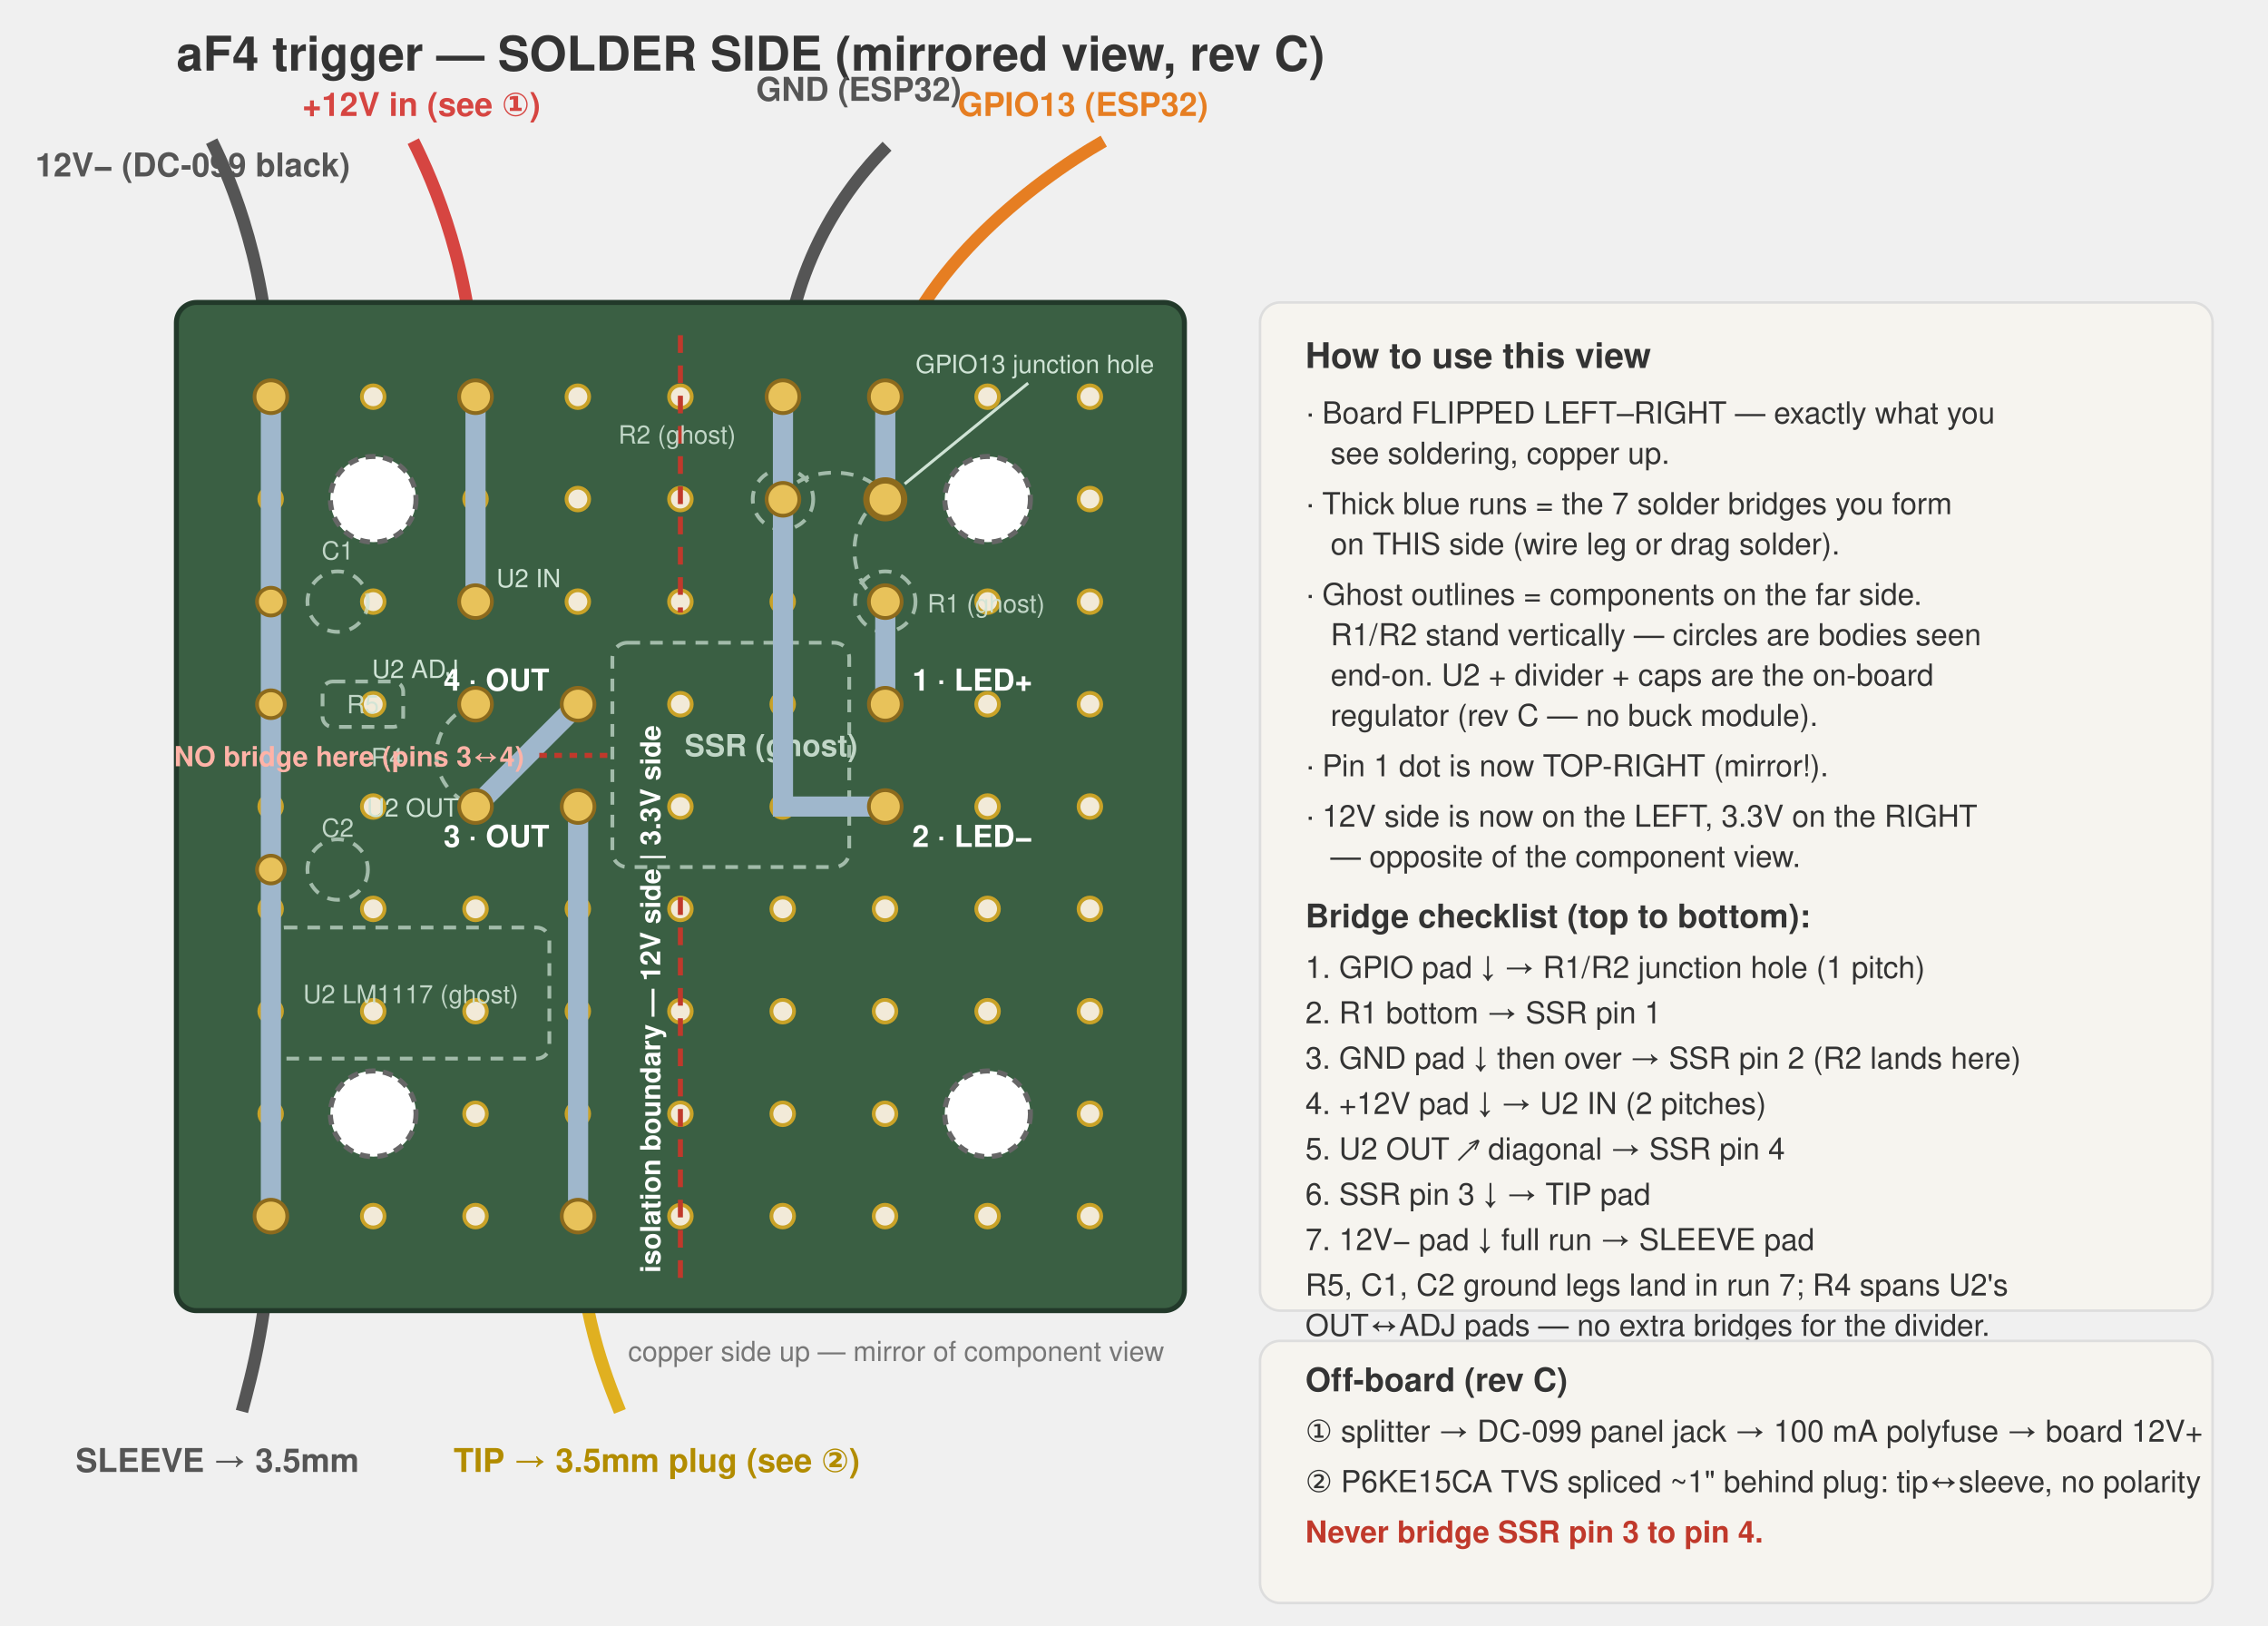
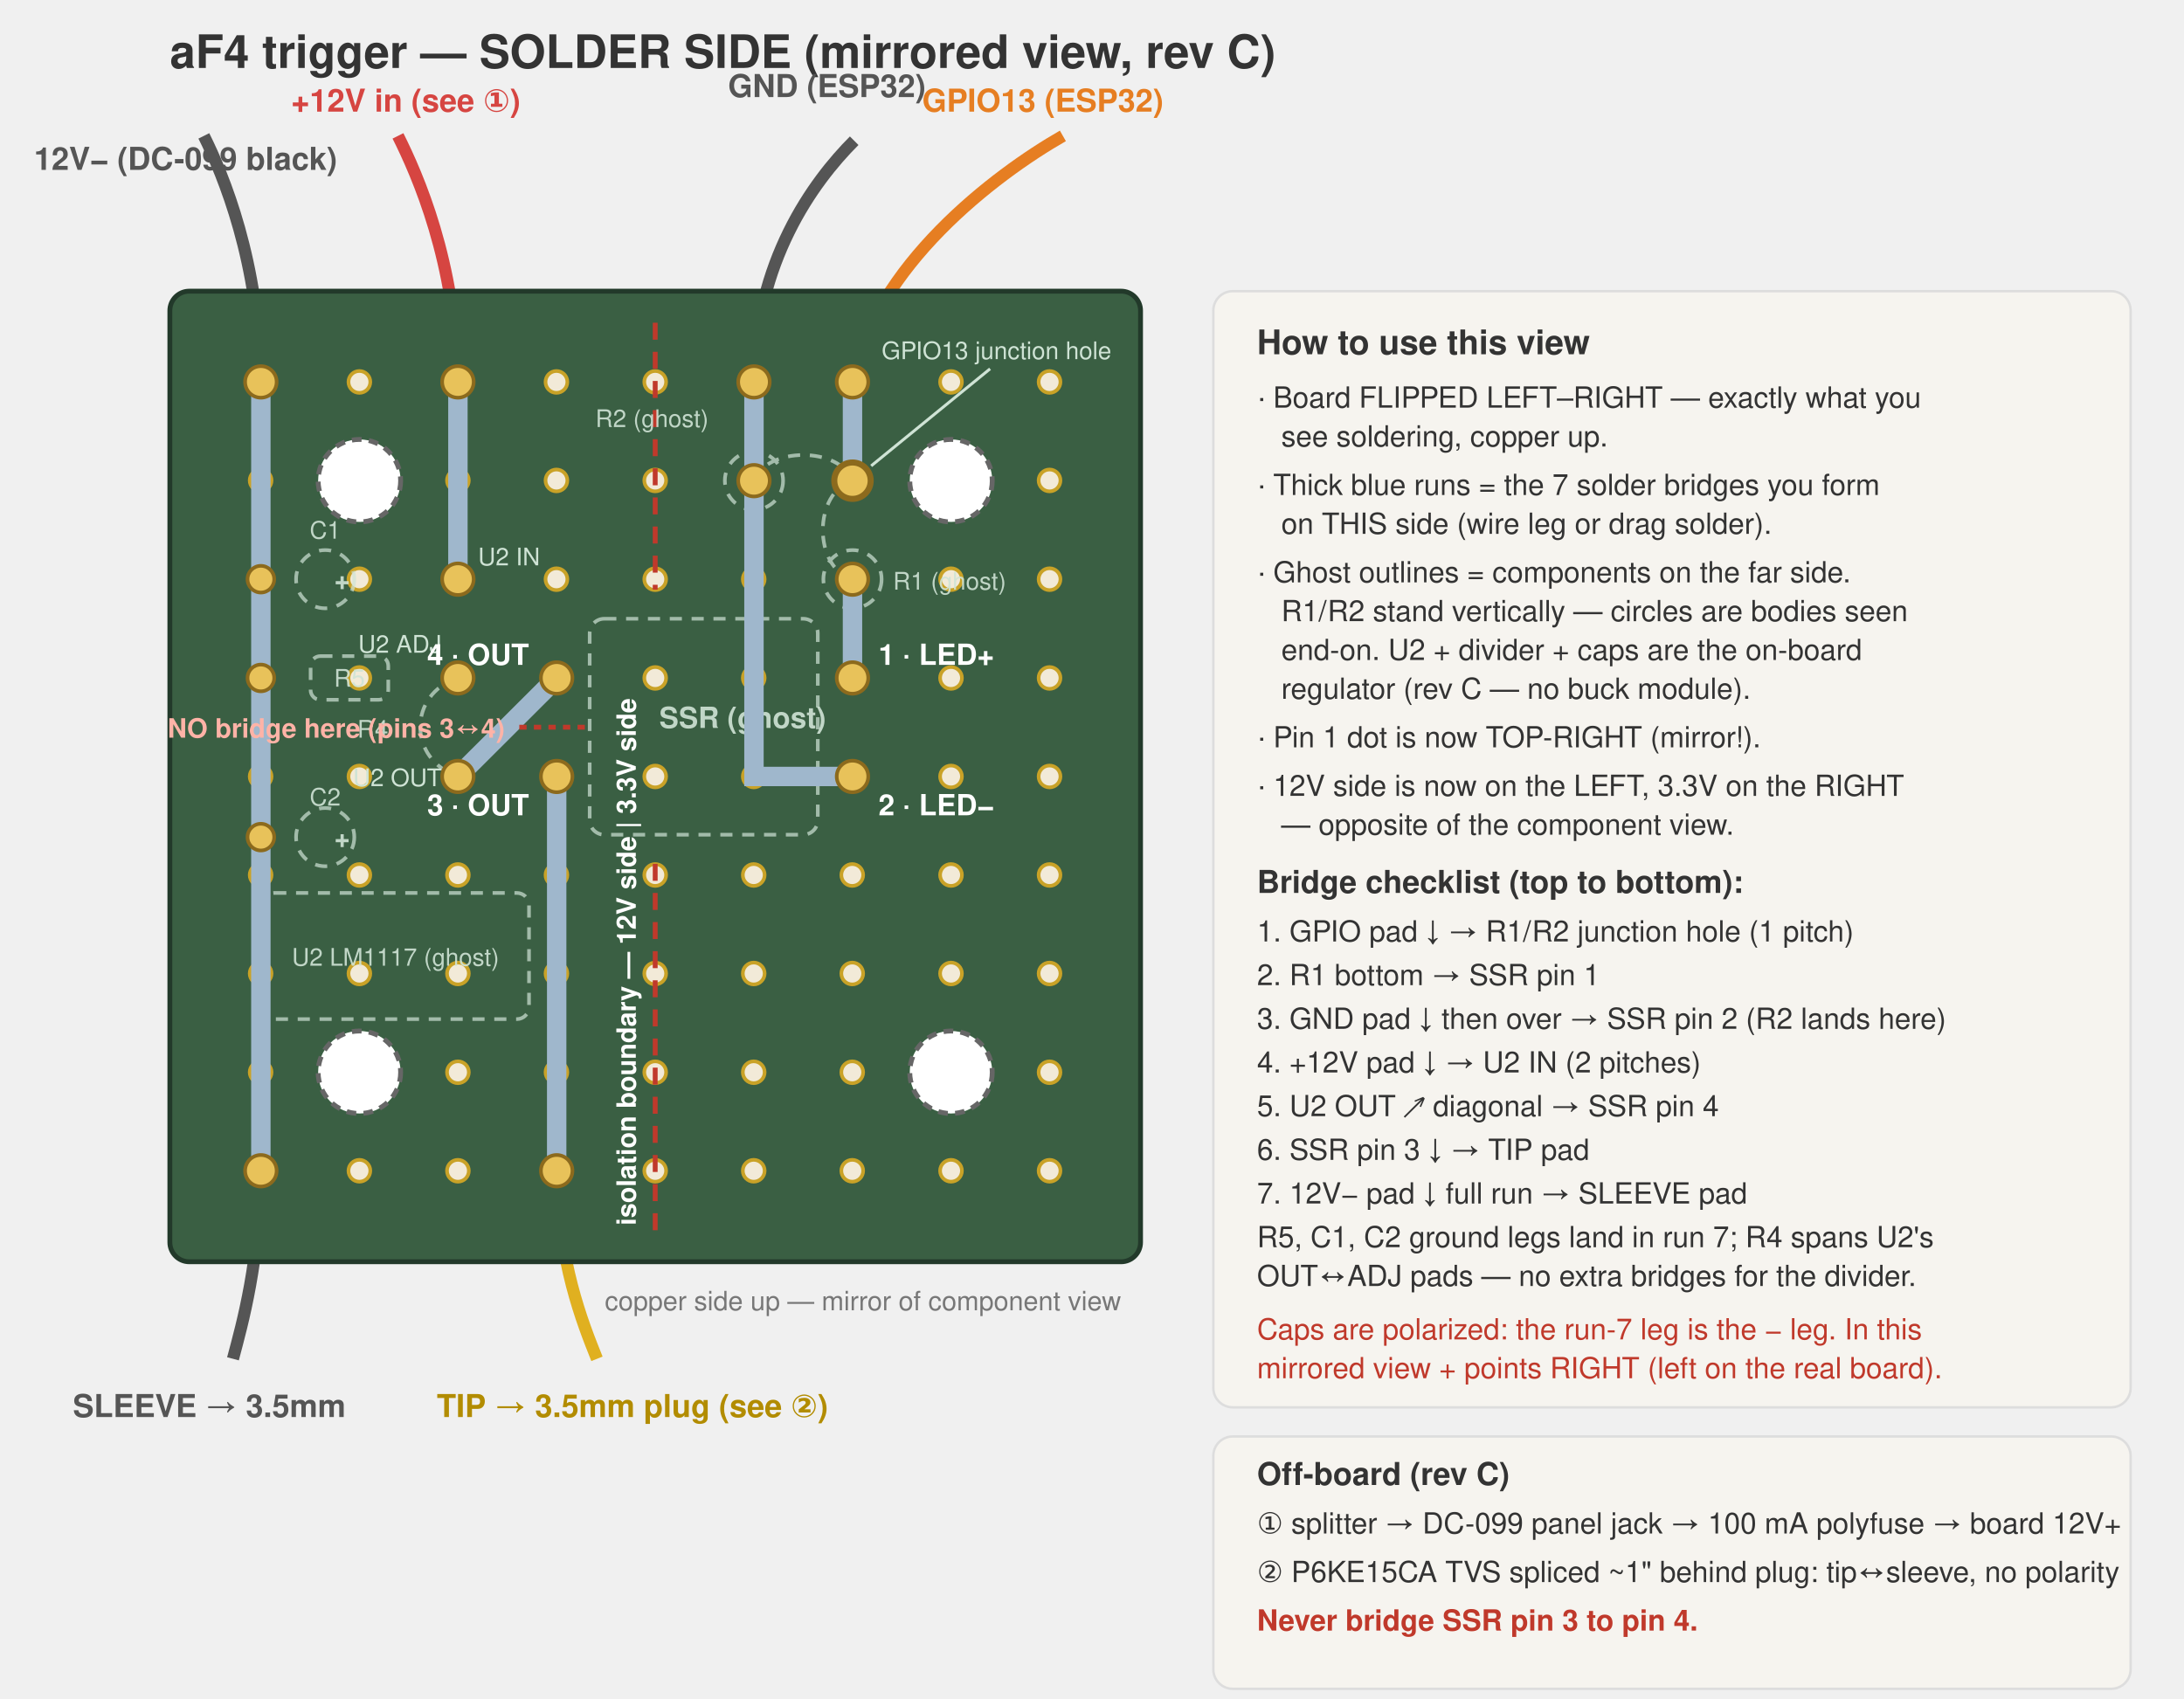
- <svg xmlns="http://www.w3.org/2000/svg" viewBox="0 0 900 645" font-family="Helvetica, Arial, sans-serif">
+ <svg xmlns="http://www.w3.org/2000/svg" viewBox="0 0 900 700" font-family="Helvetica, Arial, sans-serif">
  <text x="70" y="28" font-size="19" font-weight="bold" fill="#333">aF4 trigger — SOLDER SIDE (mirrored view, rev C)</text>
  <path d="M351.3,157.4 C360,110 410,72 438,56" stroke="#e67e22" stroke-width="5" fill="none" />
  <path d="M310.7,157.4 C311,108 335,75 352,58" stroke="#555" stroke-width="5" fill="none" />
  <path d="M188.7,157.4 C188,108 172,72 164,56" stroke="#d64541" stroke-width="5" fill="none" />
  <path d="M107.5,157.4 C107,108 92,72 84,56" stroke="#555" stroke-width="5" fill="none" />
  <path d="M229.4,482.5 C230,520 240,545 246,560" stroke="#e0b020" stroke-width="5" fill="none" />
  <path d="M107.5,482.5 C107,520 100,545 96,560" stroke="#555" stroke-width="5" fill="none" />
  <text x="380" y="46" font-size="13" font-weight="bold" fill="#e67e22">GPIO13 (ESP32)</text>
  <text x="300" y="40" font-size="13" font-weight="bold" fill="#555">GND (ESP32)</text>
  <text x="120" y="46" font-size="13" font-weight="bold" fill="#d64541">+12V in (see ①)</text>
  <text x="14" y="70" font-size="13" font-weight="bold" fill="#555">12V− (DC-099 black)</text>
  <text x="180" y="584" font-size="13" font-weight="bold" fill="#b28c00">TIP → 3.5mm plug (see ②)</text>
  <text x="30" y="584" font-size="13" font-weight="bold" fill="#555">SLEEVE → 3.5mm</text>
  <rect x="70" y="120" width="400" height="400" rx="8" fill="#3a5f43" stroke="#22392a" stroke-width="2" />
  <text x="462" y="540" font-size="11" fill="#777" text-anchor="end">copper side up — mirror of component view</text>
  <g fill="#f2ead8" stroke="#c9a227" stroke-width="1.5">
    <g id="row">
      <circle cx="107.4" cy="157.4" r="4.5" />
      <circle cx="148.1" cy="157.4" r="4.5" />
      <circle cx="188.7" cy="157.4" r="4.5" />
      <circle cx="229.3" cy="157.4" r="4.5" />
      <circle cx="270.0" cy="157.4" r="4.5" />
      <circle cx="310.6" cy="157.4" r="4.5" />
      <circle cx="351.2" cy="157.4" r="4.5" />
      <circle cx="391.9" cy="157.4" r="4.5" />
      <circle cx="432.5" cy="157.4" r="4.5" />
    </g>
    <use href="#row" y="40.6" />
    <use href="#row" y="81.3" />
    <use href="#row" y="122.0" />
    <use href="#row" y="162.6" />
    <use href="#row" y="203.2" />
    <use href="#row" y="243.8" />
    <use href="#row" y="284.5" />
    <use href="#row" y="325.1" />
  </g>
  <g fill="#ffffff" stroke="#666" stroke-width="2" stroke-dasharray="4 3">
    <circle cx="148.1" cy="198.1" r="17" />
    <circle cx="391.9" cy="198.1" r="17" />
    <circle cx="148.1" cy="441.9" r="17" />
    <circle cx="391.9" cy="441.9" r="17" />
  </g>
  <line x1="270" y1="133" x2="270" y2="243" stroke="#c0392b" stroke-width="2" stroke-dasharray="7 5" />
  <line x1="270" y1="356" x2="270" y2="508" stroke="#c0392b" stroke-width="2" stroke-dasharray="7 5" />
  <text x="262" y="505" font-size="11" font-weight="bold" fill="#ffffff" transform="rotate(-90 262 505)">isolation boundary — 12V side | 3.3V side</text>
  <g fill="none" stroke="#cfe3d5" stroke-width="1.5" stroke-dasharray="5 4" opacity="0.7">
    <rect x="243" y="255" width="94" height="89" rx="6" />
    <circle cx="351.3" cy="238.7" r="12" />
    <circle cx="310.7" cy="198.1" r="12" />
    <path d="M351.3,238.7 C335,234 335,203 351.3,198.1" />
    <path d="M310.7,198.1 C316,184 346,184 351.3,198.1" />
    <rect x="108" y="368" width="110" height="52" rx="5" />
    <path d="M188.7,279.4 C168,286 168,313 188.7,320" />
    <rect x="128" y="270.4" width="32" height="18" rx="4" />
    <circle cx="134" cy="238.7" r="12" />
    <circle cx="134" cy="345" r="12" />
  </g>
  <text x="306" y="300" font-size="12" font-weight="bold" fill="#cfe3d5" opacity="0.9" text-anchor="middle">SSR (ghost)</text>
  <text x="368" y="243" font-size="10" fill="#cfe3d5" opacity="0.9">R1 (ghost)</text>
  <text x="292" y="176" font-size="10" fill="#cfe3d5" opacity="0.9" text-anchor="end">R2 (ghost)</text>
  <text x="163" y="398" font-size="10" fill="#cfe3d5" opacity="0.9" text-anchor="middle">U2 LM1117 (ghost)</text>
  <text x="160" y="304" font-size="10" fill="#cfe3d5" opacity="0.9" text-anchor="end">R4</text>
  <text x="144" y="283" font-size="10" fill="#cfe3d5" opacity="0.9" text-anchor="middle">R5</text>
  <text x="134" y="222" font-size="10" fill="#cfe3d5" opacity="0.9" text-anchor="middle">C1</text>
  <text x="134" y="332" font-size="10" fill="#cfe3d5" opacity="0.9" text-anchor="middle">C2</text>
+   <text x="141" y="242.7" font-size="11" font-weight="bold" fill="#cfe3d5" opacity="0.9" text-anchor="middle">+</text>
+   <text x="141" y="349" font-size="11" font-weight="bold" fill="#cfe3d5" opacity="0.9" text-anchor="middle">+</text>
  <g stroke="#9fb7cc" stroke-width="8" stroke-linecap="round" fill="none">
    <line x1="351.3" y1="157.4" x2="351.3" y2="198.1" />
    <line x1="351.3" y1="238.7" x2="351.3" y2="279.4" />
    <polyline points="310.7,157.4 310.7,320 351.3,320" />
    <line x1="188.7" y1="157.4" x2="188.7" y2="238.7" />
    <line x1="188.7" y1="320" x2="229.4" y2="279.4" />
    <line x1="229.4" y1="320" x2="229.4" y2="482.5" />
    <line x1="107.5" y1="157.4" x2="107.5" y2="482.5" />
  </g>
  <g stroke="#c0392b" stroke-width="2" fill="none">
    <path d="M214,299.7 h30" stroke-dasharray="3 3" />
  </g>
  <text x="208" y="304" font-size="11" font-weight="bold" fill="#ffb3a7" text-anchor="end">NO bridge here (pins 3↔4)</text>
  <g fill="#e8c25a" stroke="#8c6a1d" stroke-width="1.5">
    <circle cx="351.3" cy="157.4" r="6.5" />
    <circle cx="310.7" cy="157.4" r="6.5" />
    <circle cx="188.7" cy="157.4" r="6.5" />
    <circle cx="107.5" cy="157.4" r="6.5" />
    <circle cx="229.4" cy="482.5" r="6.5" />
    <circle cx="107.5" cy="482.5" r="6.5" />
    <circle cx="351.3" cy="279.4" r="6.5" />
    <circle cx="351.3" cy="320" r="6.5" />
    <circle cx="229.4" cy="279.4" r="6.5" />
    <circle cx="229.4" cy="320" r="6.5" />
    <circle cx="188.7" cy="238.7" r="6.5" />
    <circle cx="188.7" cy="279.4" r="6.5" />
    <circle cx="188.7" cy="320" r="6.5" />
    <circle cx="107.5" cy="238.7" r="5.5" />
    <circle cx="107.5" cy="279.4" r="5.5" />
    <circle cx="107.5" cy="345" r="5.5" />
    <circle cx="351.3" cy="238.7" r="6.5" />
    <circle cx="310.7" cy="198.1" r="6.5" />
    <circle cx="351.3" cy="198.1" r="7.5" stroke-width="2.5" />
  </g>
  <text x="197" y="233" font-size="10" fill="#cfe3d5">U2 IN</text>
  <text x="182" y="269" font-size="10" fill="#cfe3d5" text-anchor="end">U2 ADJ</text>
  <text x="182" y="324" font-size="10" fill="#cfe3d5" text-anchor="end">U2 OUT</text>
  <text x="362" y="274" font-size="12" font-weight="bold" fill="#fff">1 · LED+</text>
  <text x="362" y="336" font-size="12" font-weight="bold" fill="#fff">2 · LED−</text>
  <text x="218" y="274" font-size="12" font-weight="bold" fill="#fff" text-anchor="end">4 · OUT</text>
  <text x="218" y="336" font-size="12" font-weight="bold" fill="#fff" text-anchor="end">3 · OUT</text>
  <line x1="408" y1="152" x2="359" y2="192" stroke="#cfe3d5" stroke-width="1.2" />
  <text x="458" y="148" font-size="10" fill="#cfe3d5" text-anchor="end">GPIO13 junction hole</text>
  <g font-size="13" fill="#333">
-     <rect x="500" y="120" width="378" height="400" rx="8" fill="#f6f4ef" stroke="#ddd" />
+     <rect x="500" y="120" width="378" height="460" rx="8" fill="#f6f4ef" stroke="#ddd" />
    <text x="518" y="146" font-weight="bold" font-size="14">How to use this view</text>
    <g font-size="12">
      <text x="518" y="168">· Board FLIPPED LEFT–RIGHT — exactly what you</text>
      <text x="528" y="184">see soldering, copper up.</text>
      <text x="518" y="204">· Thick blue runs = the 7 solder bridges you form</text>
      <text x="528" y="220">on THIS side (wire leg or drag solder).</text>
      <text x="518" y="240">· Ghost outlines = components on the far side.</text>
      <text x="528" y="256">R1/R2 stand vertically — circles are bodies seen</text>
      <text x="528" y="272">end-on. U2 + divider + caps are the on-board</text>
      <text x="528" y="288">regulator (rev C — no buck module).</text>
      <text x="518" y="308">· Pin 1 dot is now TOP-RIGHT (mirror!).</text>
      <text x="518" y="328">· 12V side is now on the LEFT, 3.3V on the RIGHT</text>
      <text x="528" y="344">— opposite of the component view.</text>
    </g>
    <text x="518" y="368" font-weight="bold">Bridge checklist (top to bottom):</text>
    <g font-size="12">
      <text x="518" y="388">1. GPIO pad ↓ → R1/R2 junction hole (1 pitch)</text>
      <text x="518" y="406">2. R1 bottom → SSR pin 1</text>
      <text x="518" y="424">3. GND pad ↓ then over → SSR pin 2 (R2 lands here)</text>
      <text x="518" y="442">4. +12V pad ↓ → U2 IN (2 pitches)</text>
      <text x="518" y="460">5. U2 OUT ↗ diagonal → SSR pin 4</text>
      <text x="518" y="478">6. SSR pin 3 ↓ → TIP pad</text>
      <text x="518" y="496">7. 12V− pad ↓ full run → SLEEVE pad</text>
      <text x="518" y="514">R5, C1, C2 ground legs land in run 7; R4 spans U2's</text>
      <text x="518" y="530">OUT↔ADJ pads — no extra bridges for the divider.</text>
+       <text x="518" y="552" fill="#c0392b">Caps are polarized: the run-7 leg is the − leg. In this</text>
+       <text x="518" y="568" fill="#c0392b">mirrored view + points RIGHT (left on the real board).</text>
    </g>
  </g>
  <g font-size="12" fill="#333">
-     <rect x="500" y="532" width="378" height="104" rx="8" fill="#f6f4ef" stroke="#ddd" />
-     <text x="518" y="552" font-weight="bold" font-size="13">Off-board (rev C)</text>
-     <text x="518" y="572">① splitter → DC-099 panel jack → 100 mA polyfuse → board 12V+</text>
-     <text x="518" y="592">② P6KE15CA TVS spliced ~1" behind plug: tip↔sleeve, no polarity</text>
-     <text x="518" y="612" font-weight="bold" fill="#c0392b">Never bridge SSR pin 3 to pin 4.</text>
+     <rect x="500" y="592" width="378" height="104" rx="8" fill="#f6f4ef" stroke="#ddd" />
+     <text x="518" y="612" font-weight="bold" font-size="13">Off-board (rev C)</text>
+     <text x="518" y="632">① splitter → DC-099 panel jack → 100 mA polyfuse → board 12V+</text>
+     <text x="518" y="652">② P6KE15CA TVS spliced ~1" behind plug: tip↔sleeve, no polarity</text>
+     <text x="518" y="672" font-weight="bold" fill="#c0392b">Never bridge SSR pin 3 to pin 4.</text>
  </g>
</svg>
